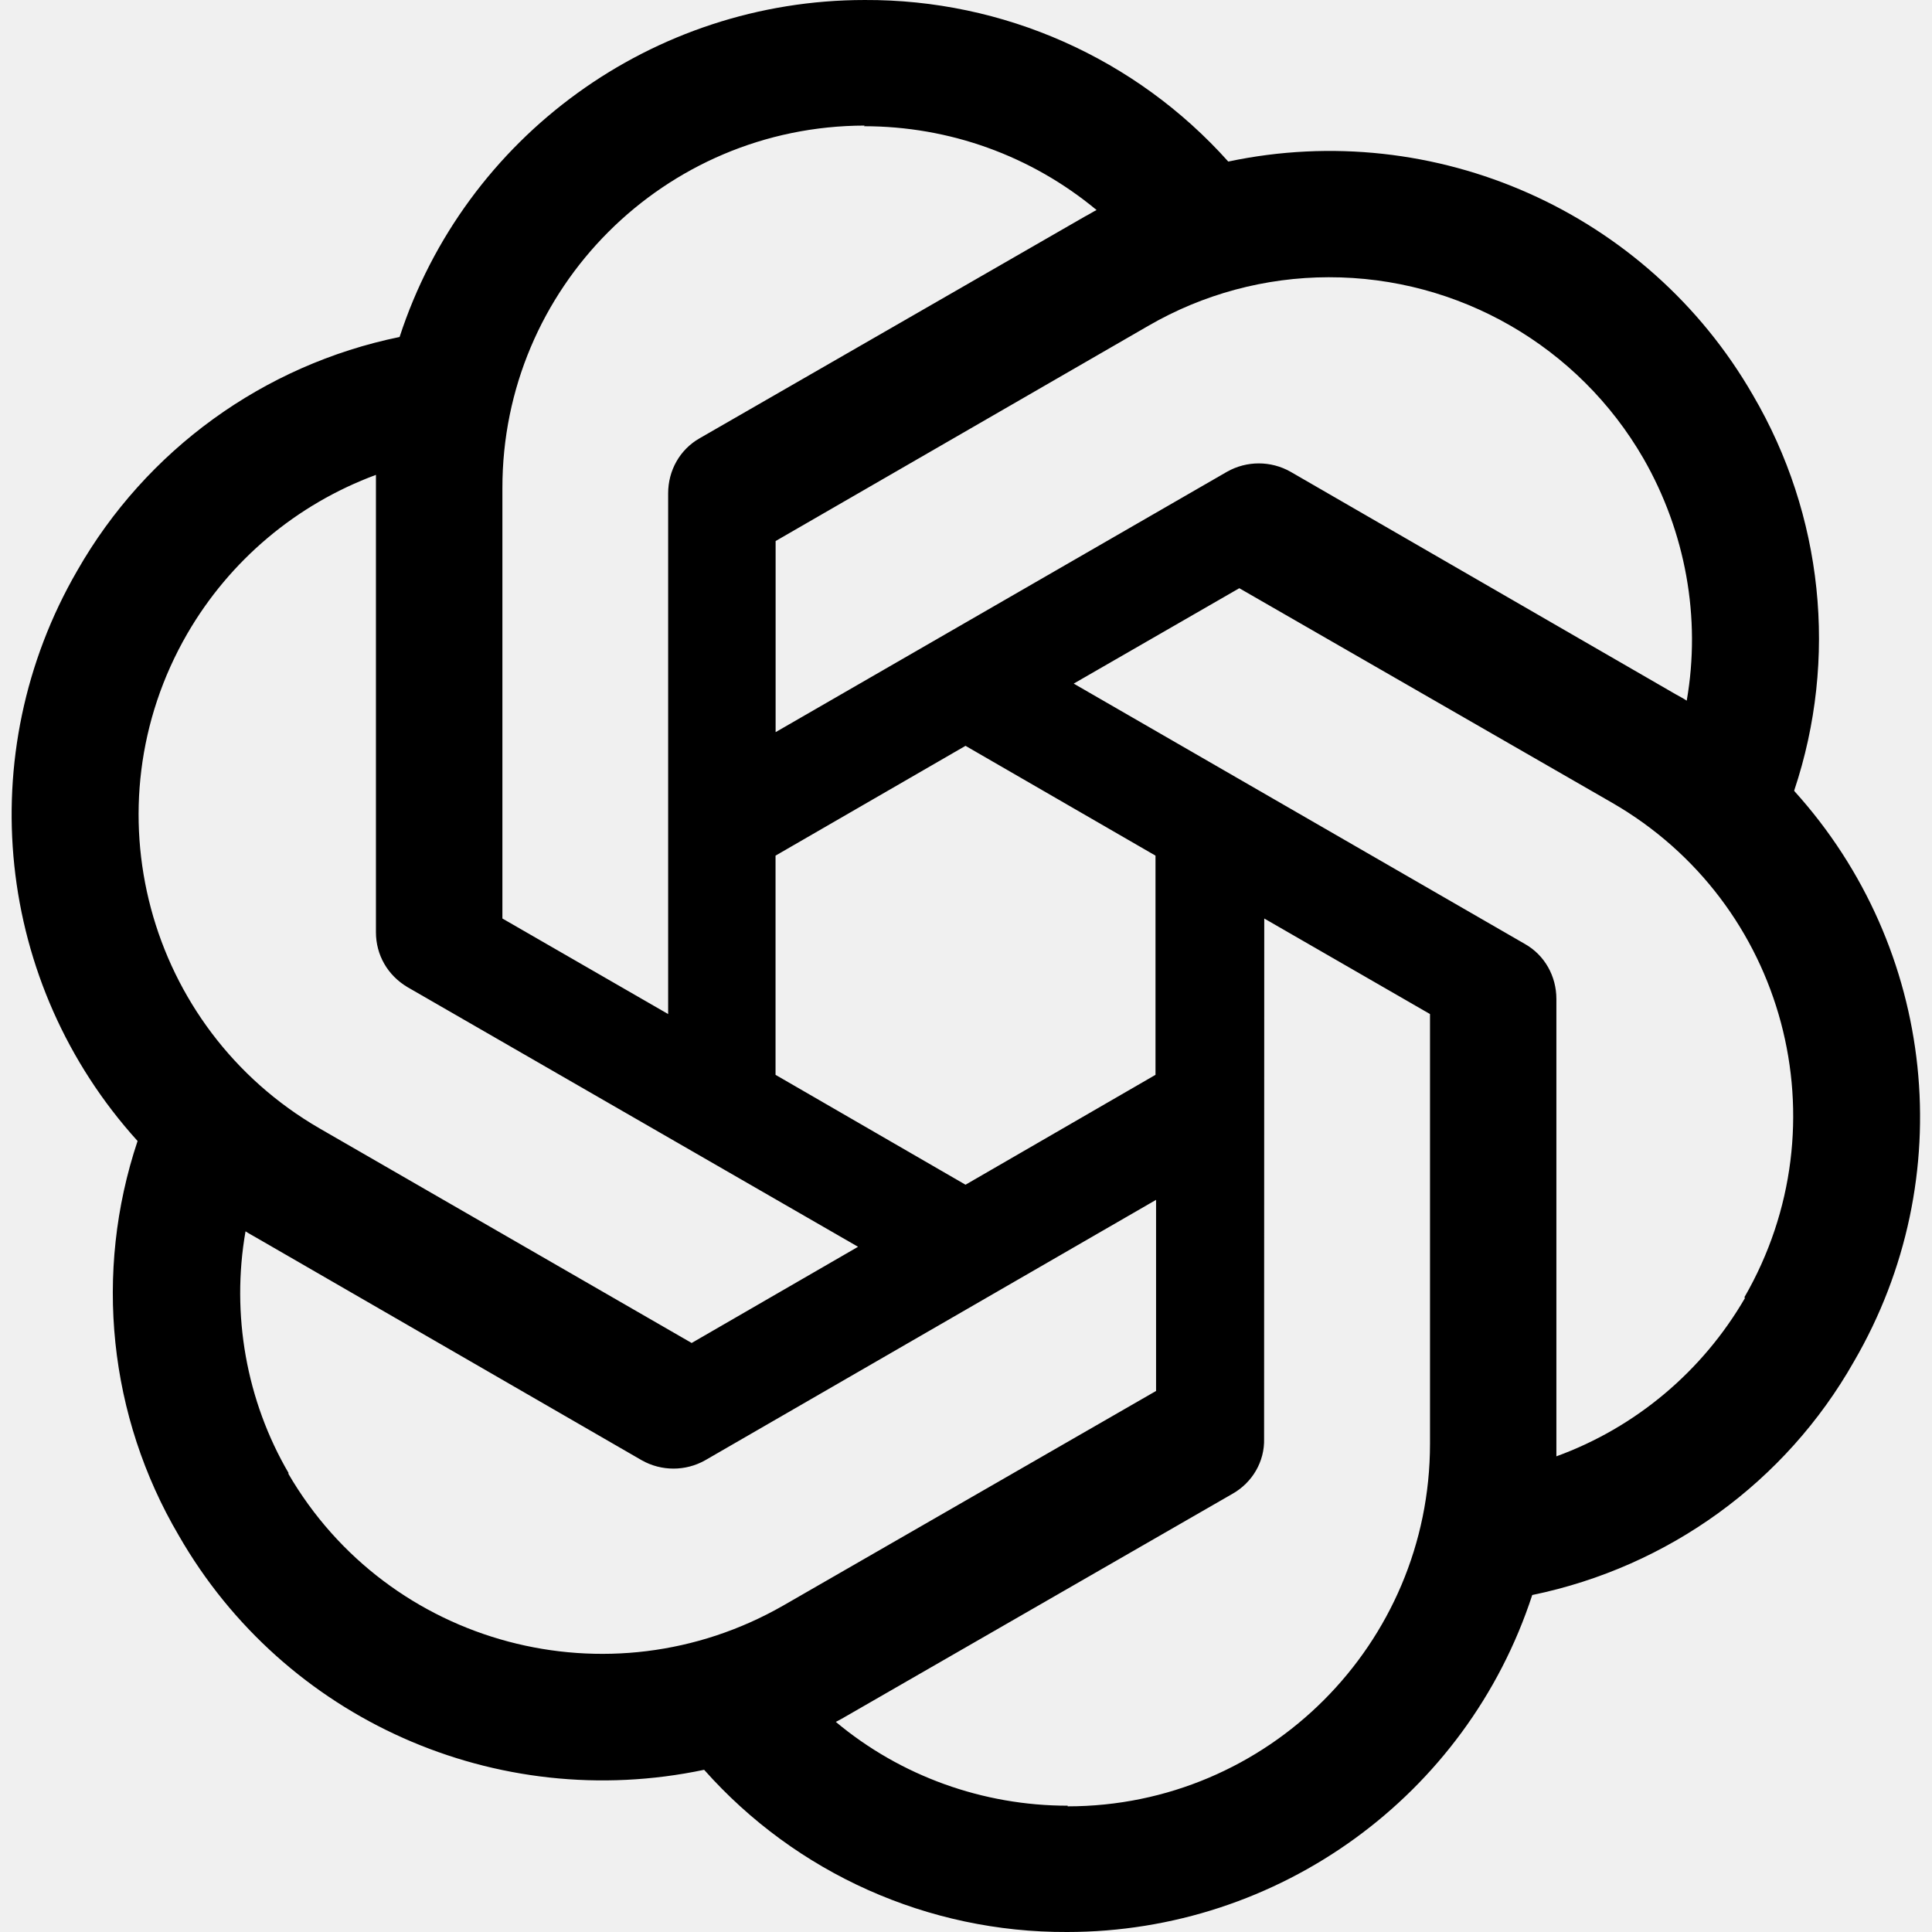
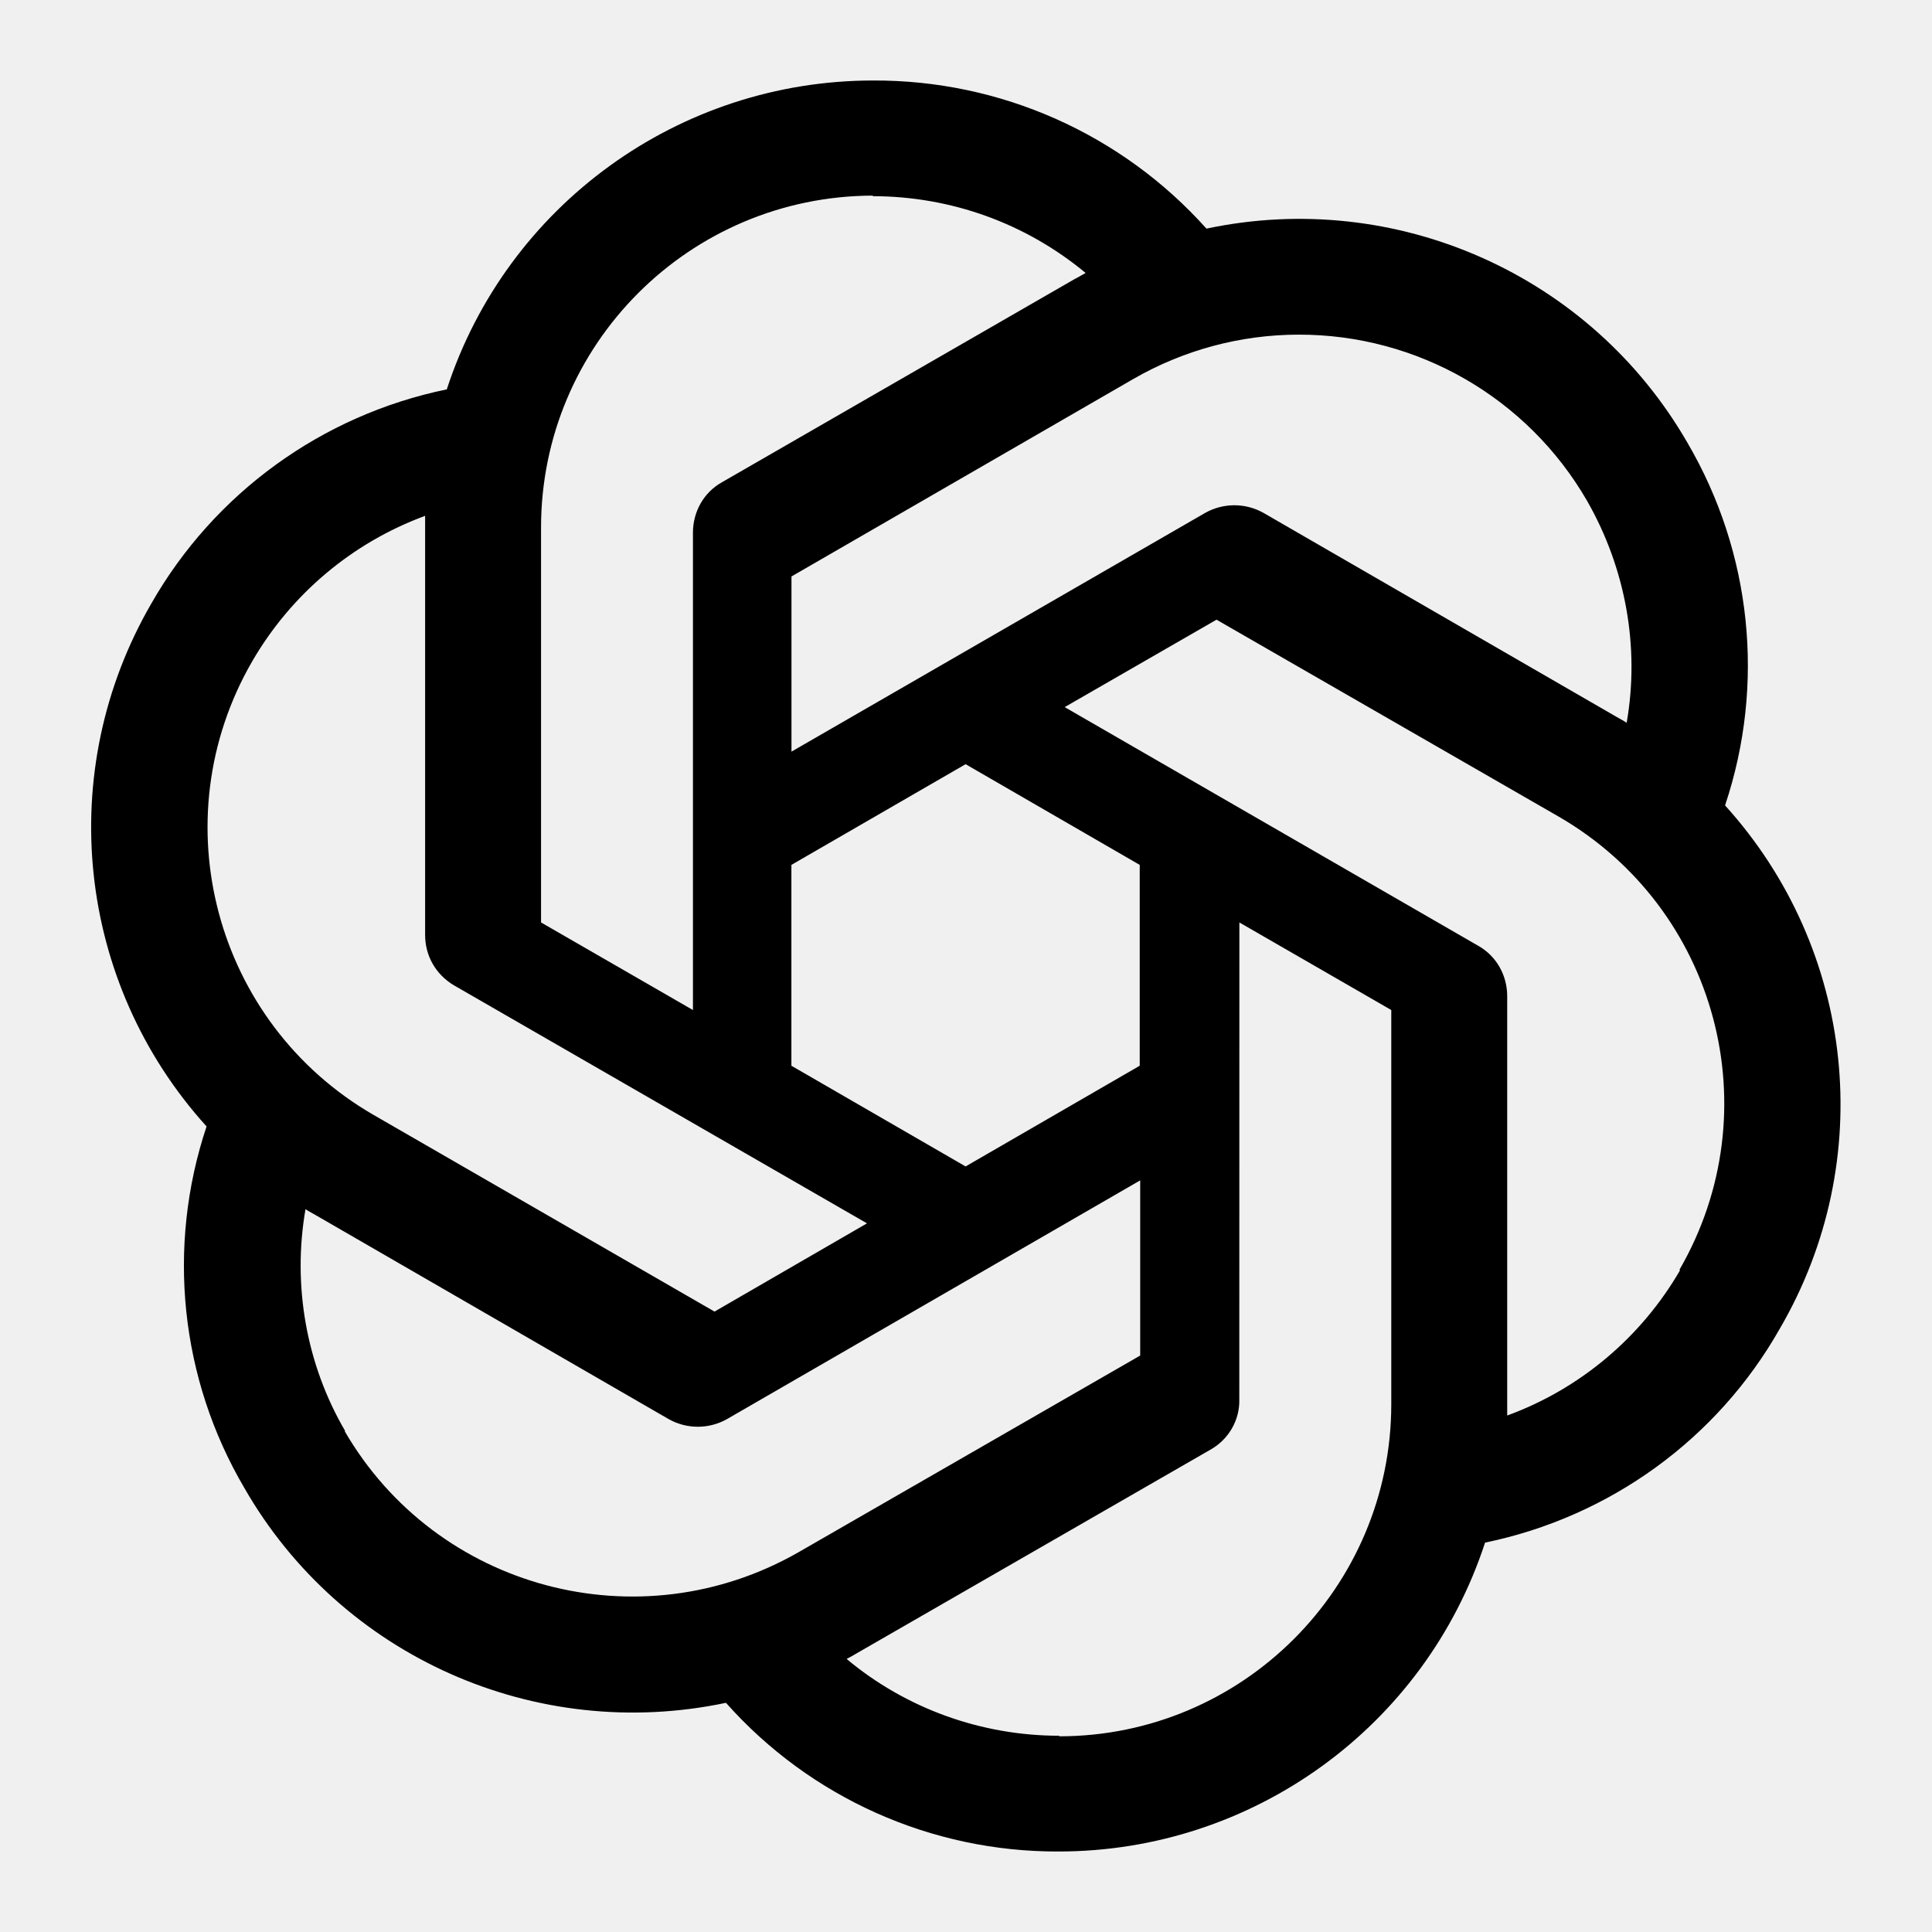
<svg xmlns="http://www.w3.org/2000/svg" width="24" height="24" viewBox="0 0 24 24" fill="none">
-   <g clip-path="url(#clip0_805_10)">
-     <path d="M10.741 6.44938e-05C8.113 6.44938e-05 5.778 1.69 4.964 4.186C3.274 4.533 1.815 5.59 0.96 7.088C-0.358 9.363 -0.057 12.224 1.709 14.174C1.163 15.808 1.35 17.595 2.221 19.075C3.531 21.358 6.168 22.529 8.747 21.985C9.89 23.273 11.532 24.007 13.255 24C15.884 24 18.219 22.31 19.034 19.814C20.727 19.465 22.183 18.409 23.03 16.914C24.356 14.638 24.055 11.778 22.289 9.826V9.818C22.835 8.184 22.647 6.396 21.776 4.909C20.466 2.634 17.83 1.463 15.258 2.007C14.109 0.722 12.464 -0.008 10.741 6.44938e-05ZM10.741 1.56L10.733 1.568C11.791 1.568 12.808 1.933 13.622 2.609C13.588 2.625 13.524 2.666 13.476 2.69L8.69 5.445C8.446 5.584 8.3 5.844 8.3 6.128V12.597L6.241 11.41V6.063C6.239 3.579 8.253 1.564 10.741 1.56ZM16.505 3.444C18.119 3.441 19.611 4.3 20.417 5.698C20.938 6.608 21.133 7.673 20.953 8.704C20.92 8.681 20.857 8.647 20.815 8.624L16.031 5.86C15.787 5.722 15.487 5.722 15.243 5.86L9.635 9.095V6.721L14.264 4.048C14.945 3.653 15.718 3.445 16.505 3.444ZM4.67 5.899V11.58C4.67 11.864 4.816 12.116 5.061 12.262L10.659 15.488L8.592 16.683L3.969 14.017C1.819 12.772 1.083 10.023 2.326 7.873C2.853 6.963 3.681 6.265 4.67 5.899ZM15.395 7.307L20.026 9.972C22.183 11.216 22.914 13.963 21.669 16.116L21.677 16.124C21.149 17.035 20.318 17.733 19.334 18.091V12.409C19.334 12.126 19.188 11.865 18.944 11.727L13.338 8.492L15.395 7.307ZM11.994 9.265L14.354 10.629V13.352L11.994 14.717L9.634 13.352V10.629L11.994 9.265ZM15.705 11.41L17.764 12.597V17.936C17.764 20.422 15.746 22.439 13.263 22.439V22.431C12.213 22.431 11.188 22.064 10.383 21.39C10.416 21.374 10.489 21.333 10.529 21.309L15.313 18.555C15.557 18.416 15.711 18.156 15.703 17.872L15.705 11.41ZM14.361 14.905V17.279L9.731 19.944C7.574 21.18 4.824 20.449 3.579 18.302H3.587C3.059 17.4 2.87 16.327 3.05 15.296C3.083 15.319 3.148 15.353 3.188 15.377L7.972 18.14C8.216 18.278 8.516 18.278 8.76 18.14L14.361 14.905Z" fill="black" />
-   </g>
-   <defs>
-     <clipPath id="clip0_805_10">
-       <rect width="24" height="24" fill="white" />
-     </clipPath>
-   </defs>
+   <path d="M10.846 1C8.436 1 6.296 2.549 5.55 4.837C4.001 5.156 2.664 6.124 1.88 7.497C0.671 9.583 0.948 12.205 2.566 13.993C2.066 15.491 2.238 17.128 3.036 18.485C4.237 20.578 6.654 21.652 9.018 21.153C10.066 22.333 11.571 23.006 13.15 23C15.56 23 17.7 21.451 18.448 19.163C19.999 18.843 21.334 17.875 22.11 16.504C23.326 14.418 23.05 11.796 21.431 10.007V10C21.931 8.502 21.76 6.863 20.962 5.5C19.761 3.414 17.344 2.341 14.987 2.84C13.933 1.662 12.425 0.993 10.846 1ZM10.846 2.43L10.838 2.437C11.808 2.437 12.741 2.772 13.486 3.391C13.456 3.406 13.396 3.444 13.352 3.465L8.966 5.992C8.742 6.118 8.608 6.357 8.608 6.617V12.547L6.721 11.459V6.558C6.719 4.281 8.565 2.434 10.846 2.43ZM16.13 4.157C17.609 4.154 18.977 4.942 19.716 6.223C20.193 7.058 20.372 8.034 20.207 8.979C20.177 8.957 20.118 8.927 20.081 8.905L15.695 6.371C15.471 6.245 15.196 6.245 14.972 6.371L9.832 9.337V7.161L14.075 4.71C14.7 4.349 15.408 4.158 16.13 4.157ZM5.281 6.408V11.615C5.281 11.875 5.415 12.107 5.639 12.24L10.77 15.197L8.876 16.293L4.639 13.849C2.667 12.708 1.993 10.188 3.132 8.217C3.615 7.383 4.374 6.742 5.281 6.408ZM15.112 7.698L19.357 10.141C21.334 11.281 22.005 13.799 20.863 15.773L20.87 15.78C20.386 16.615 19.624 17.255 18.723 17.584V12.375C18.723 12.115 18.589 11.877 18.365 11.75L13.226 8.784L15.112 7.698ZM11.995 9.493L14.158 10.744V13.239L11.995 14.49L9.831 13.239V10.744L11.995 9.493ZM15.396 11.459L17.283 12.547V17.441C17.283 19.721 15.433 21.569 13.158 21.569V21.562C12.195 21.562 11.256 21.226 10.517 20.608C10.548 20.593 10.615 20.555 10.651 20.533L15.037 18.008C15.261 17.882 15.402 17.643 15.395 17.383L15.396 11.459ZM14.164 14.663V16.839L9.92 19.282C7.942 20.415 5.422 19.745 4.281 17.777H4.288C3.804 16.95 3.631 15.966 3.795 15.021C3.826 15.043 3.885 15.073 3.922 15.095L8.307 17.629C8.531 17.755 8.806 17.755 9.03 17.629L14.164 14.663Z" fill="black" />
</svg>
